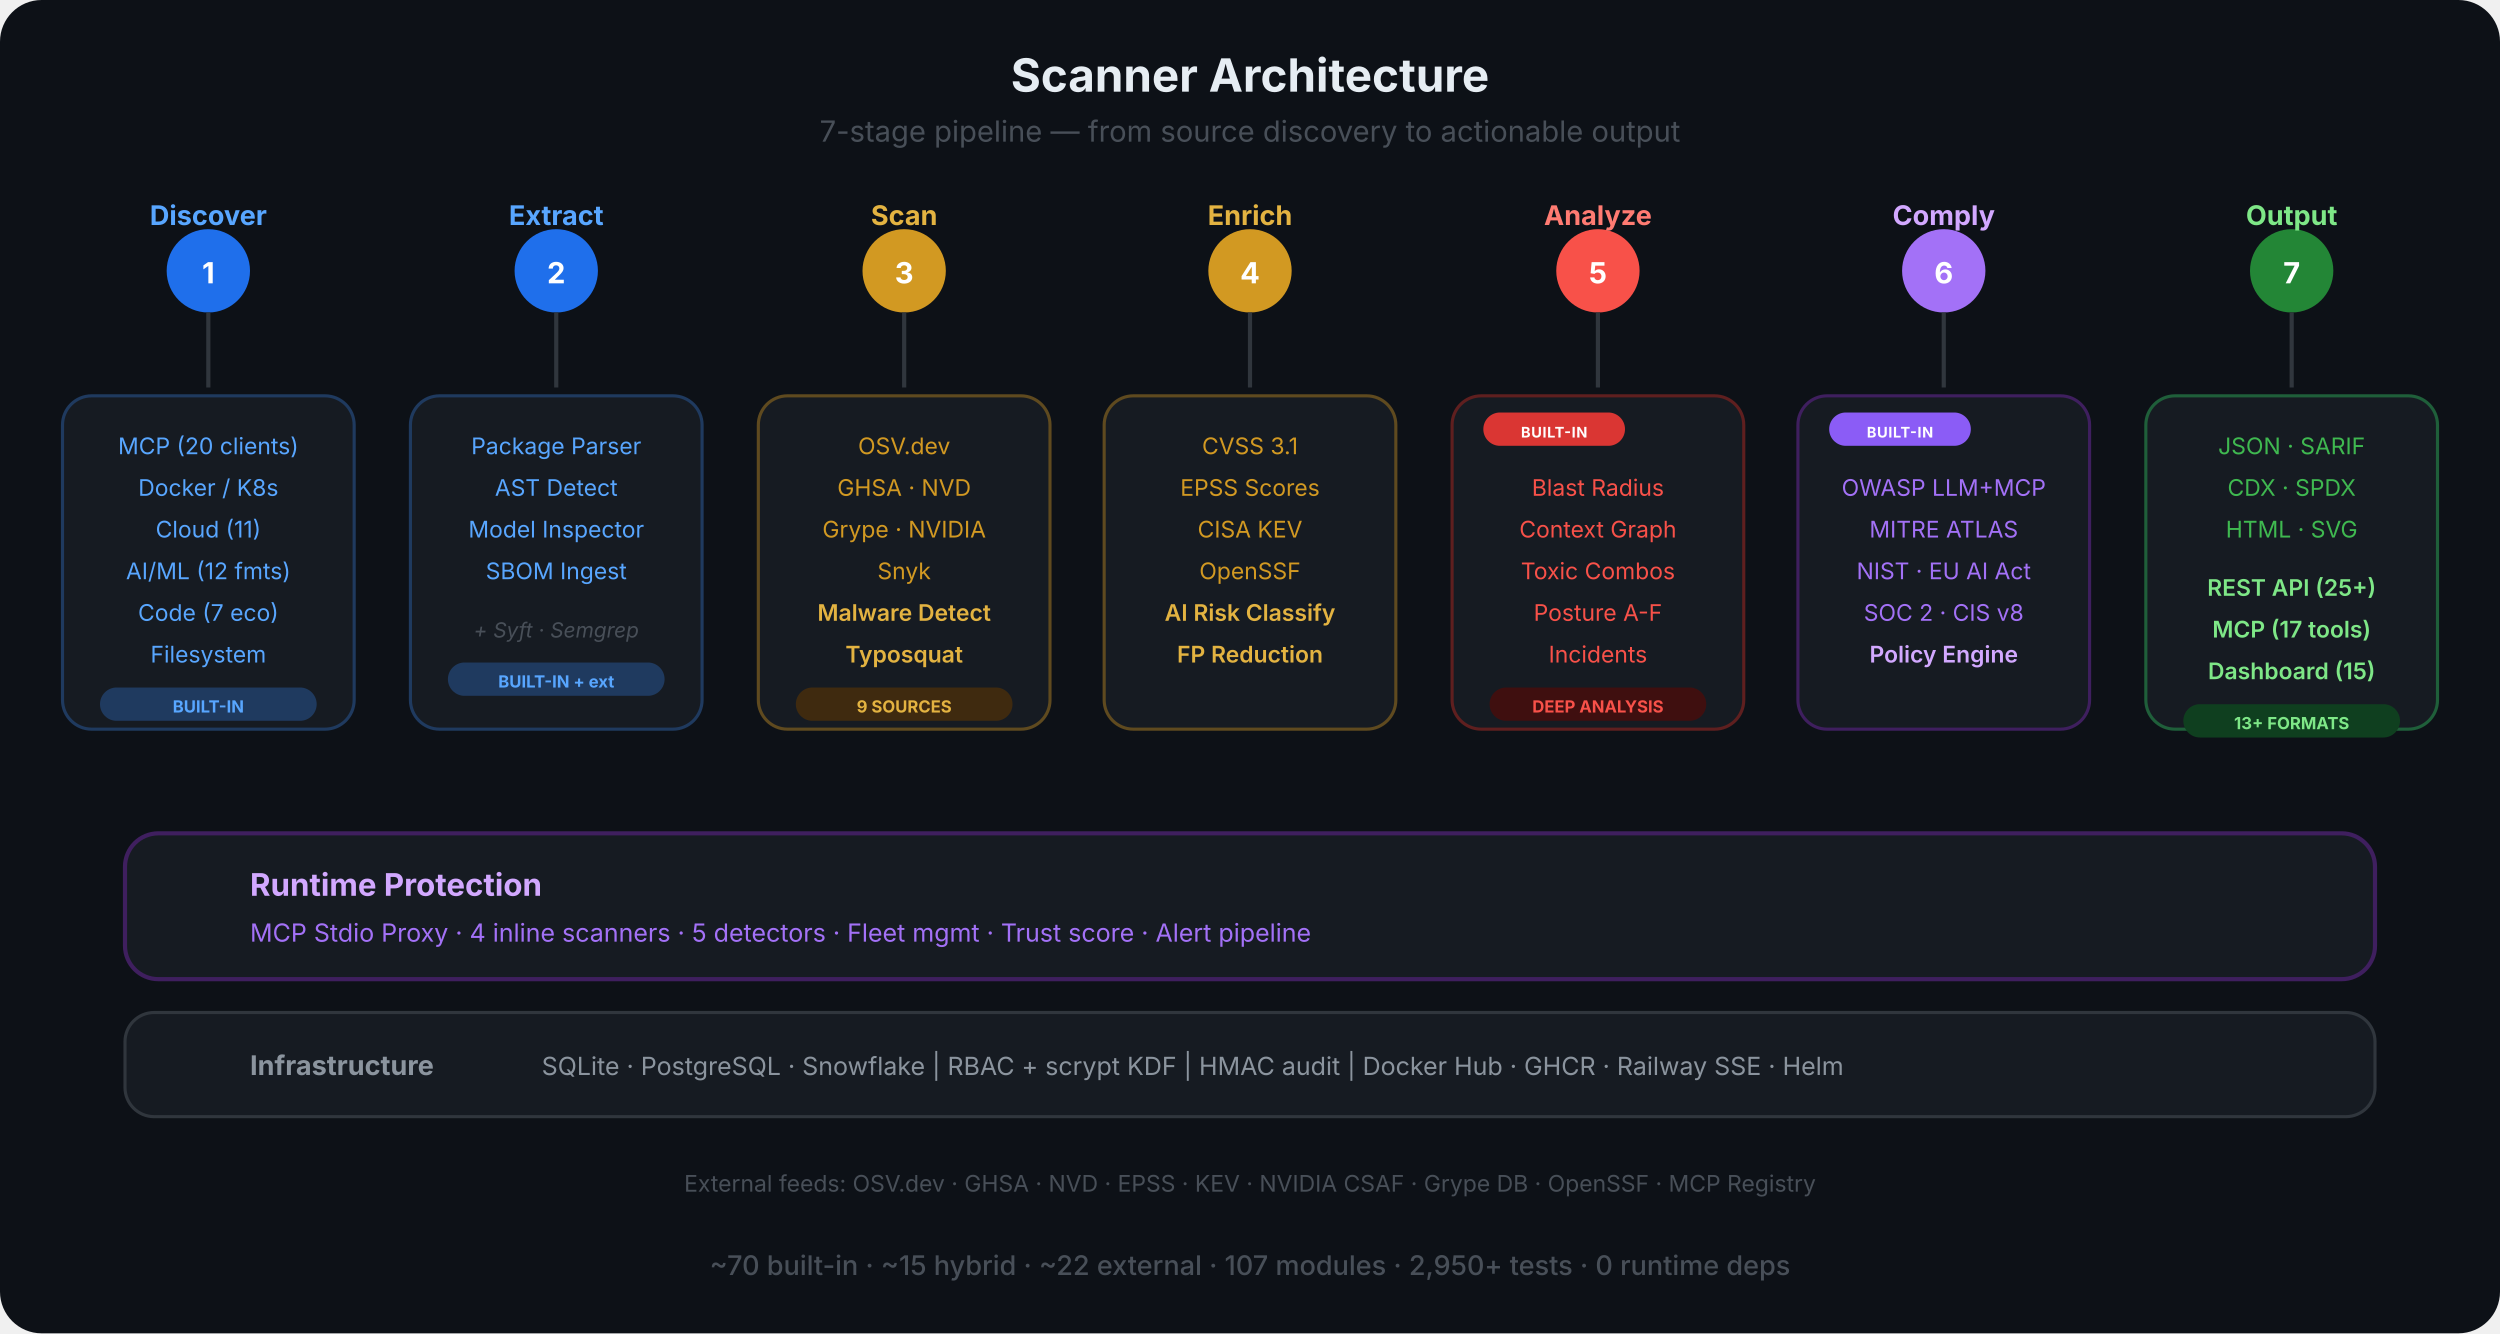
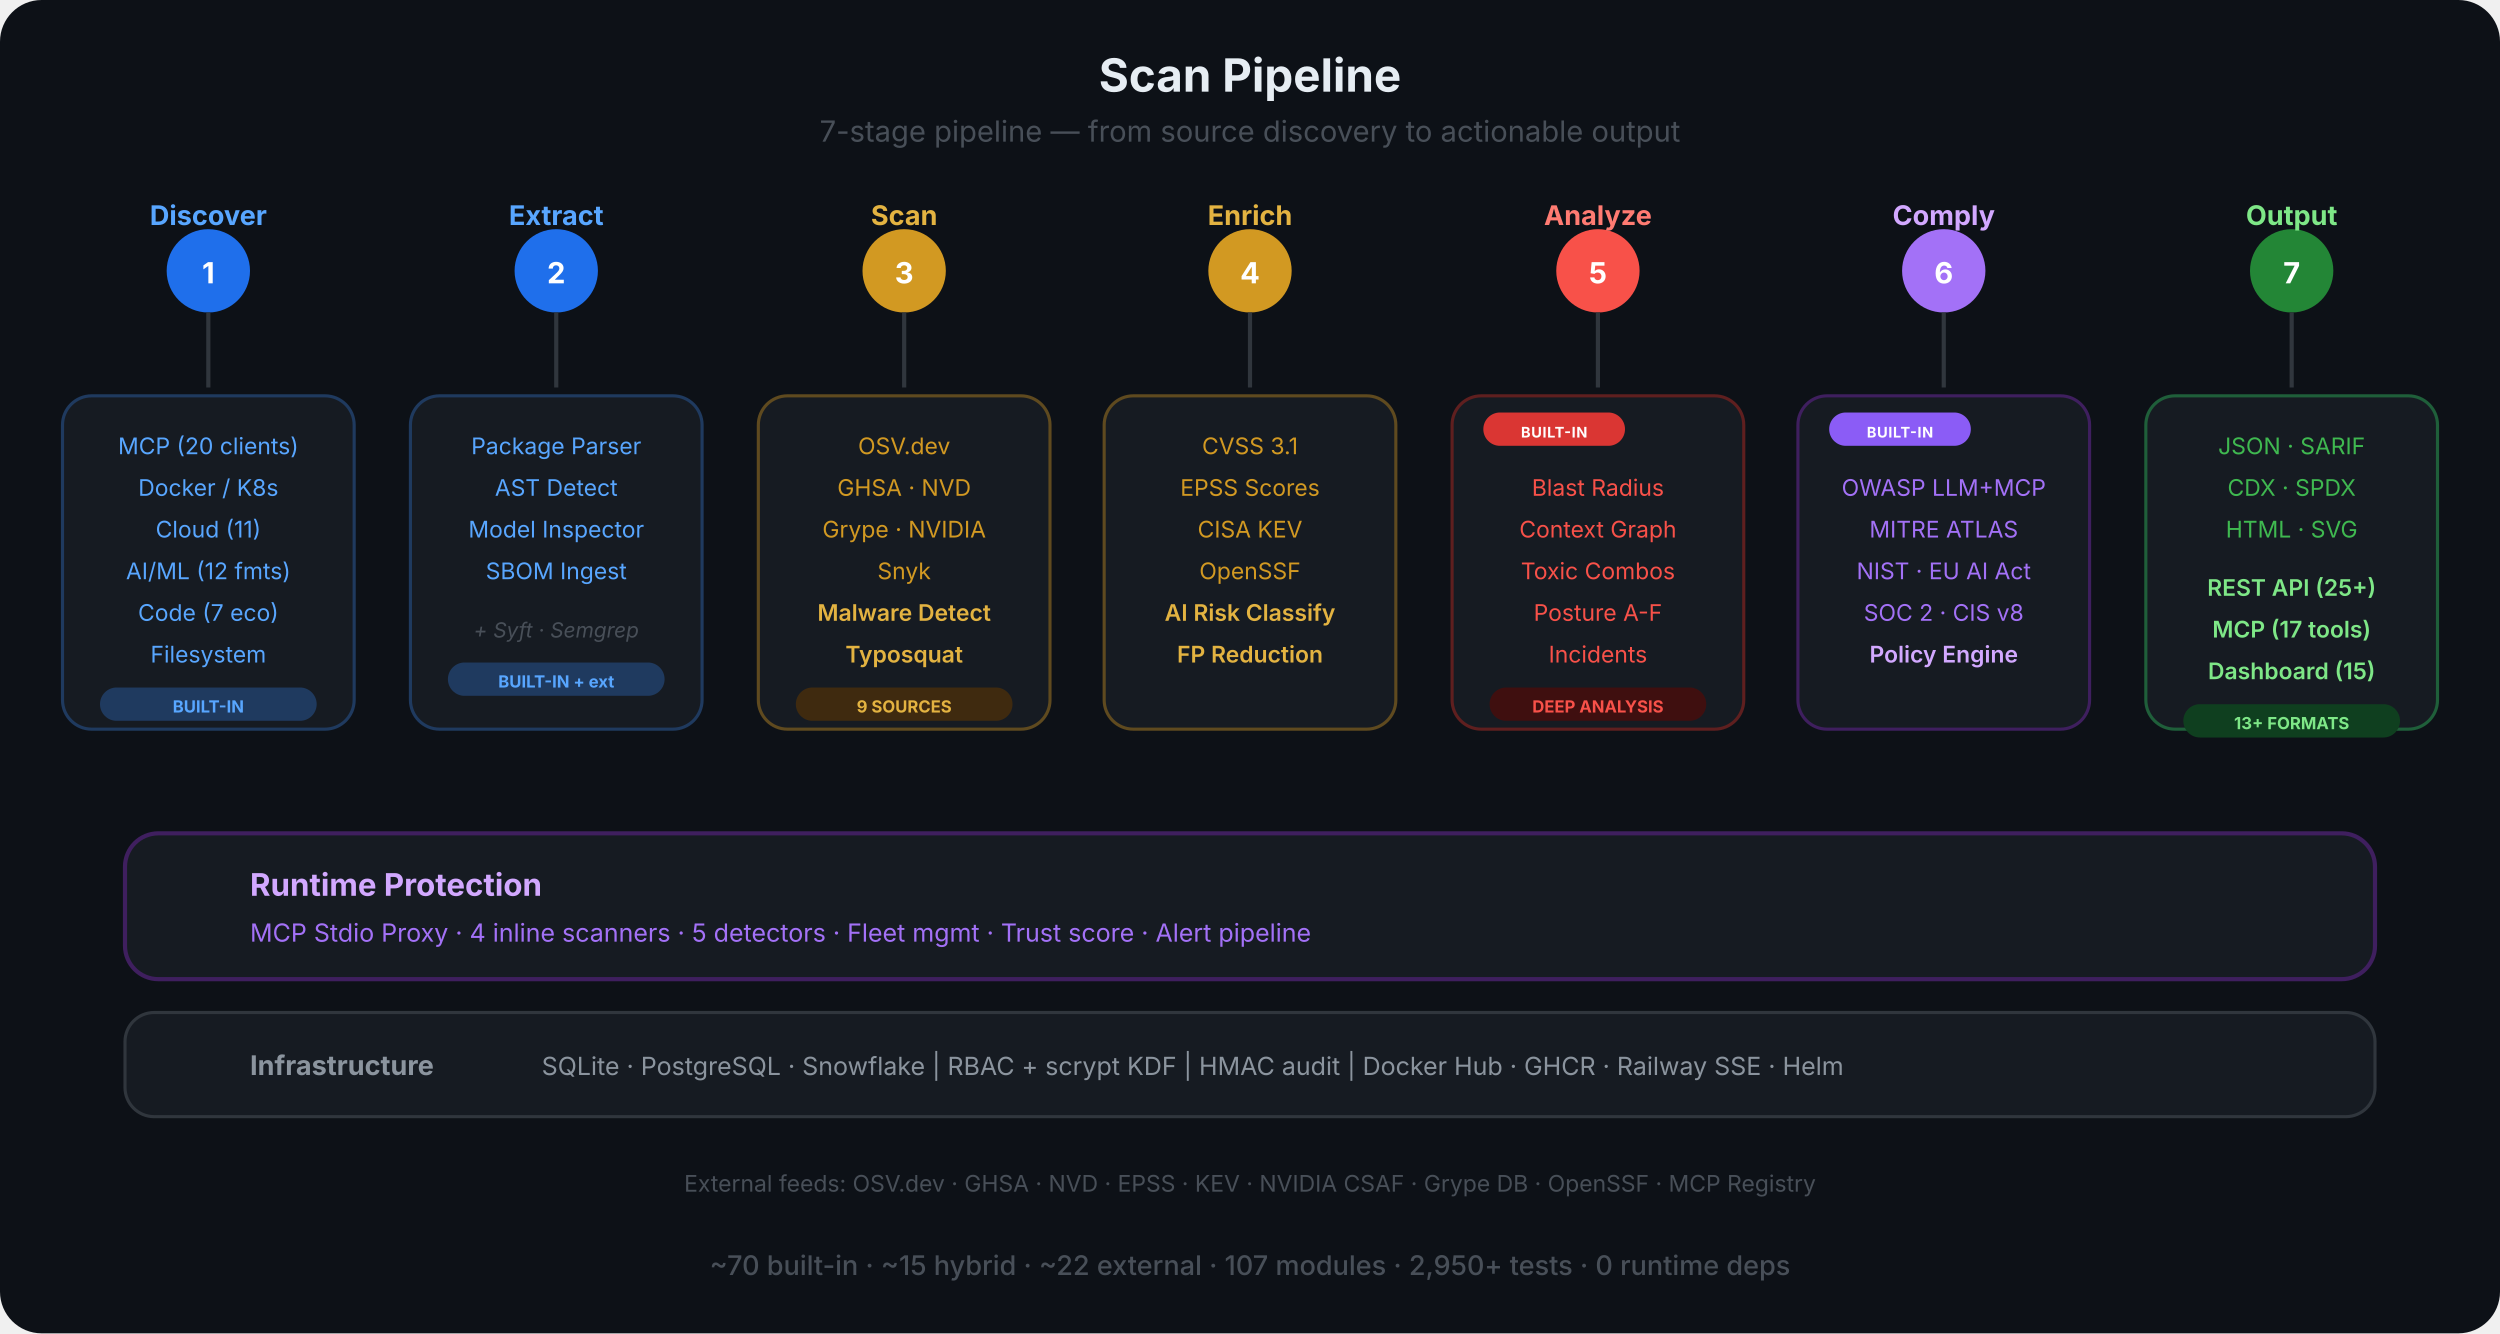
<svg xmlns="http://www.w3.org/2000/svg" viewBox="0 0 1200 640" fill="none">
  <defs>
    <marker id="sa-a" viewBox="0 0 10 10" refX="9" refY="5" markerWidth="8" markerHeight="8" orient="auto-start-reverse">
      <path d="M0 0 L10 5 L0 10 Z" fill="#484f58" />
    </marker>
    <linearGradient id="pipe-grad" x1="0" y1="0" x2="1" y2="0">
      <stop offset="0%" stop-color="#1f6feb" />
      <stop offset="30%" stop-color="#d29922" />
      <stop offset="60%" stop-color="#f85149" />
      <stop offset="80%" stop-color="#a371f7" />
      <stop offset="100%" stop-color="#3fb950" />
    </linearGradient>
  </defs>
  <rect width="1200" height="640" rx="20" fill="#0d1117" />
-   <text x="600" y="44" text-anchor="middle" font-family="-apple-system, BlinkMacSystemFont, 'Segoe UI', sans-serif" font-size="22" font-weight="700" fill="#e6edf3">Scanner Architecture</text>
+   <text x="600" y="44" text-anchor="middle" font-family="-apple-system, BlinkMacSystemFont, 'Segoe UI', sans-serif" font-size="22" font-weight="700" fill="#e6edf3">Scan Pipeline</text>
  <text x="600" y="68" text-anchor="middle" font-family="-apple-system, BlinkMacSystemFont, 'Segoe UI', sans-serif" font-size="14" fill="#484f58">7-stage pipeline — from source discovery to actionable output</text>
  <line x1="100" y1="130" x2="1100" y2="130" stroke="url(#pipe-grad)" stroke-width="4" stroke-linecap="round" />
  <circle cx="100" cy="130" r="20" fill="#1f6feb" />
  <text x="100" y="136" text-anchor="middle" font-family="-apple-system, BlinkMacSystemFont, 'Segoe UI', sans-serif" font-size="14" font-weight="700" fill="#fff">1</text>
  <text x="100" y="108" text-anchor="middle" font-family="-apple-system, BlinkMacSystemFont, 'Segoe UI', sans-serif" font-size="13" font-weight="700" fill="#58a6ff">Discover</text>
  <circle cx="267" cy="130" r="20" fill="#1f6feb" />
  <text x="267" y="136" text-anchor="middle" font-family="-apple-system, BlinkMacSystemFont, 'Segoe UI', sans-serif" font-size="14" font-weight="700" fill="#fff">2</text>
  <text x="267" y="108" text-anchor="middle" font-family="-apple-system, BlinkMacSystemFont, 'Segoe UI', sans-serif" font-size="13" font-weight="700" fill="#58a6ff">Extract</text>
  <circle cx="434" cy="130" r="20" fill="#d29922" />
  <text x="434" y="136" text-anchor="middle" font-family="-apple-system, BlinkMacSystemFont, 'Segoe UI', sans-serif" font-size="14" font-weight="700" fill="#fff">3</text>
  <text x="434" y="108" text-anchor="middle" font-family="-apple-system, BlinkMacSystemFont, 'Segoe UI', sans-serif" font-size="13" font-weight="700" fill="#e3b341">Scan</text>
  <circle cx="600" cy="130" r="20" fill="#d29922" />
  <text x="600" y="136" text-anchor="middle" font-family="-apple-system, BlinkMacSystemFont, 'Segoe UI', sans-serif" font-size="14" font-weight="700" fill="#fff">4</text>
  <text x="600" y="108" text-anchor="middle" font-family="-apple-system, BlinkMacSystemFont, 'Segoe UI', sans-serif" font-size="13" font-weight="700" fill="#e3b341">Enrich</text>
  <circle cx="767" cy="130" r="20" fill="#f85149" />
  <text x="767" y="136" text-anchor="middle" font-family="-apple-system, BlinkMacSystemFont, 'Segoe UI', sans-serif" font-size="14" font-weight="700" fill="#fff">5</text>
  <text x="767" y="108" text-anchor="middle" font-family="-apple-system, BlinkMacSystemFont, 'Segoe UI', sans-serif" font-size="13" font-weight="700" fill="#ff7b72">Analyze</text>
  <circle cx="933" cy="130" r="20" fill="#a371f7" />
  <text x="933" y="136" text-anchor="middle" font-family="-apple-system, BlinkMacSystemFont, 'Segoe UI', sans-serif" font-size="14" font-weight="700" fill="#fff">6</text>
  <text x="933" y="108" text-anchor="middle" font-family="-apple-system, BlinkMacSystemFont, 'Segoe UI', sans-serif" font-size="13" font-weight="700" fill="#d2a8ff">Comply</text>
  <circle cx="1100" cy="130" r="20" fill="#238636" />
  <text x="1100" y="136" text-anchor="middle" font-family="-apple-system, BlinkMacSystemFont, 'Segoe UI', sans-serif" font-size="14" font-weight="700" fill="#fff">7</text>
  <text x="1100" y="108" text-anchor="middle" font-family="-apple-system, BlinkMacSystemFont, 'Segoe UI', sans-serif" font-size="13" font-weight="700" fill="#7ee787">Output</text>
  <line x1="100" y1="150" x2="100" y2="186" stroke="#30363d" stroke-width="2" />
  <line x1="267" y1="150" x2="267" y2="186" stroke="#30363d" stroke-width="2" />
  <line x1="434" y1="150" x2="434" y2="186" stroke="#30363d" stroke-width="2" />
  <line x1="600" y1="150" x2="600" y2="186" stroke="#30363d" stroke-width="2" />
  <line x1="767" y1="150" x2="767" y2="186" stroke="#30363d" stroke-width="2" />
  <line x1="933" y1="150" x2="933" y2="186" stroke="#30363d" stroke-width="2" />
  <line x1="1100" y1="150" x2="1100" y2="186" stroke="#30363d" stroke-width="2" />
  <rect x="30" y="190" width="140" height="160" rx="14" fill="#161b22" stroke="#1f3a5f" stroke-width="1.5" />
  <text x="100" y="218" text-anchor="middle" font-family="-apple-system, BlinkMacSystemFont, 'Segoe UI', sans-serif" font-size="11" fill="#58a6ff">MCP (20 clients)</text>
  <text x="100" y="238" text-anchor="middle" font-family="-apple-system, BlinkMacSystemFont, 'Segoe UI', sans-serif" font-size="11" fill="#58a6ff">Docker / K8s</text>
  <text x="100" y="258" text-anchor="middle" font-family="-apple-system, BlinkMacSystemFont, 'Segoe UI', sans-serif" font-size="11" fill="#58a6ff">Cloud (11)</text>
  <text x="100" y="278" text-anchor="middle" font-family="-apple-system, BlinkMacSystemFont, 'Segoe UI', sans-serif" font-size="11" fill="#58a6ff">AI/ML (12 fmts)</text>
  <text x="100" y="298" text-anchor="middle" font-family="-apple-system, BlinkMacSystemFont, 'Segoe UI', sans-serif" font-size="11" fill="#58a6ff">Code (7 eco)</text>
  <text x="100" y="318" text-anchor="middle" font-family="-apple-system, BlinkMacSystemFont, 'Segoe UI', sans-serif" font-size="11" fill="#58a6ff">Filesystem</text>
  <rect x="48" y="330" width="104" height="16" rx="8" fill="#1f3a5f" />
  <text x="100" y="342" text-anchor="middle" font-family="-apple-system, BlinkMacSystemFont, 'Segoe UI', sans-serif" font-size="8" font-weight="700" fill="#58a6ff">BUILT-IN</text>
  <rect x="197" y="190" width="140" height="160" rx="14" fill="#161b22" stroke="#1f3a5f" stroke-width="1.5" />
  <text x="267" y="218" text-anchor="middle" font-family="-apple-system, BlinkMacSystemFont, 'Segoe UI', sans-serif" font-size="11" fill="#58a6ff">Package Parser</text>
  <text x="267" y="238" text-anchor="middle" font-family="-apple-system, BlinkMacSystemFont, 'Segoe UI', sans-serif" font-size="11" fill="#58a6ff">AST Detect</text>
  <text x="267" y="258" text-anchor="middle" font-family="-apple-system, BlinkMacSystemFont, 'Segoe UI', sans-serif" font-size="11" fill="#58a6ff">Model Inspector</text>
  <text x="267" y="278" text-anchor="middle" font-family="-apple-system, BlinkMacSystemFont, 'Segoe UI', sans-serif" font-size="11" fill="#58a6ff">SBOM Ingest</text>
  <text x="267" y="306" text-anchor="middle" font-family="-apple-system, BlinkMacSystemFont, 'Segoe UI', sans-serif" font-size="10" fill="#484f58" font-style="italic">+ Syft · Semgrep</text>
  <rect x="215" y="318" width="104" height="16" rx="8" fill="#1f3a5f" />
  <text x="267" y="330" text-anchor="middle" font-family="-apple-system, BlinkMacSystemFont, 'Segoe UI', sans-serif" font-size="8" font-weight="700" fill="#58a6ff">BUILT-IN + ext</text>
  <rect x="364" y="190" width="140" height="160" rx="14" fill="#161b22" stroke="#5f4a1f" stroke-width="1.5" />
  <text x="434" y="218" text-anchor="middle" font-family="-apple-system, BlinkMacSystemFont, 'Segoe UI', sans-serif" font-size="11" fill="#d29922">OSV.dev</text>
  <text x="434" y="238" text-anchor="middle" font-family="-apple-system, BlinkMacSystemFont, 'Segoe UI', sans-serif" font-size="11" fill="#d29922">GHSA · NVD</text>
  <text x="434" y="258" text-anchor="middle" font-family="-apple-system, BlinkMacSystemFont, 'Segoe UI', sans-serif" font-size="11" fill="#d29922">Grype · NVIDIA</text>
  <text x="434" y="278" text-anchor="middle" font-family="-apple-system, BlinkMacSystemFont, 'Segoe UI', sans-serif" font-size="11" fill="#d29922">Snyk</text>
  <text x="434" y="298" text-anchor="middle" font-family="-apple-system, BlinkMacSystemFont, 'Segoe UI', sans-serif" font-size="11" font-weight="600" fill="#e3b341">Malware Detect</text>
  <text x="434" y="318" text-anchor="middle" font-family="-apple-system, BlinkMacSystemFont, 'Segoe UI', sans-serif" font-size="11" font-weight="600" fill="#e3b341">Typosquat</text>
  <rect x="382" y="330" width="104" height="16" rx="8" fill="#3f2a0f" />
  <text x="434" y="342" text-anchor="middle" font-family="-apple-system, BlinkMacSystemFont, 'Segoe UI', sans-serif" font-size="8" font-weight="700" fill="#e3b341">9 SOURCES</text>
  <rect x="530" y="190" width="140" height="160" rx="14" fill="#161b22" stroke="#5f4a1f" stroke-width="1.5" />
  <text x="600" y="218" text-anchor="middle" font-family="-apple-system, BlinkMacSystemFont, 'Segoe UI', sans-serif" font-size="11" fill="#d29922">CVSS 3.1</text>
  <text x="600" y="238" text-anchor="middle" font-family="-apple-system, BlinkMacSystemFont, 'Segoe UI', sans-serif" font-size="11" fill="#d29922">EPSS Scores</text>
  <text x="600" y="258" text-anchor="middle" font-family="-apple-system, BlinkMacSystemFont, 'Segoe UI', sans-serif" font-size="11" fill="#d29922">CISA KEV</text>
  <text x="600" y="278" text-anchor="middle" font-family="-apple-system, BlinkMacSystemFont, 'Segoe UI', sans-serif" font-size="11" fill="#d29922">OpenSSF</text>
  <text x="600" y="298" text-anchor="middle" font-family="-apple-system, BlinkMacSystemFont, 'Segoe UI', sans-serif" font-size="11" font-weight="600" fill="#e3b341">AI Risk Classify</text>
  <text x="600" y="318" text-anchor="middle" font-family="-apple-system, BlinkMacSystemFont, 'Segoe UI', sans-serif" font-size="11" font-weight="600" fill="#e3b341">FP Reduction</text>
  <rect x="697" y="190" width="140" height="160" rx="14" fill="#161b22" stroke="#5f1f1f" stroke-width="1.5" />
  <rect x="712" y="198" width="68" height="16" rx="8" fill="#da3633" />
  <text x="746" y="210" text-anchor="middle" font-family="-apple-system, BlinkMacSystemFont, 'Segoe UI', sans-serif" font-size="7" font-weight="700" fill="#fff" letter-spacing="0.04em">BUILT-IN</text>
  <text x="767" y="238" text-anchor="middle" font-family="-apple-system, BlinkMacSystemFont, 'Segoe UI', sans-serif" font-size="11" fill="#f85149">Blast Radius</text>
  <text x="767" y="258" text-anchor="middle" font-family="-apple-system, BlinkMacSystemFont, 'Segoe UI', sans-serif" font-size="11" fill="#f85149">Context Graph</text>
  <text x="767" y="278" text-anchor="middle" font-family="-apple-system, BlinkMacSystemFont, 'Segoe UI', sans-serif" font-size="11" fill="#f85149">Toxic Combos</text>
  <text x="767" y="298" text-anchor="middle" font-family="-apple-system, BlinkMacSystemFont, 'Segoe UI', sans-serif" font-size="11" fill="#f85149">Posture A-F</text>
  <text x="767" y="318" text-anchor="middle" font-family="-apple-system, BlinkMacSystemFont, 'Segoe UI', sans-serif" font-size="11" fill="#f85149">Incidents</text>
  <rect x="715" y="330" width="104" height="16" rx="8" fill="#3f0f0f" />
  <text x="767" y="342" text-anchor="middle" font-family="-apple-system, BlinkMacSystemFont, 'Segoe UI', sans-serif" font-size="8" font-weight="700" fill="#f85149">DEEP ANALYSIS</text>
  <rect x="863" y="190" width="140" height="160" rx="14" fill="#161b22" stroke="#3f1f5f" stroke-width="1.5" />
  <rect x="878" y="198" width="68" height="16" rx="8" fill="#8b5cf6" />
  <text x="912" y="210" text-anchor="middle" font-family="-apple-system, BlinkMacSystemFont, 'Segoe UI', sans-serif" font-size="7" font-weight="700" fill="#fff" letter-spacing="0.04em">BUILT-IN</text>
  <text x="933" y="238" text-anchor="middle" font-family="-apple-system, BlinkMacSystemFont, 'Segoe UI', sans-serif" font-size="11" fill="#a371f7">OWASP LLM+MCP</text>
  <text x="933" y="258" text-anchor="middle" font-family="-apple-system, BlinkMacSystemFont, 'Segoe UI', sans-serif" font-size="11" fill="#a371f7">MITRE ATLAS</text>
  <text x="933" y="278" text-anchor="middle" font-family="-apple-system, BlinkMacSystemFont, 'Segoe UI', sans-serif" font-size="11" fill="#a371f7">NIST · EU AI Act</text>
  <text x="933" y="298" text-anchor="middle" font-family="-apple-system, BlinkMacSystemFont, 'Segoe UI', sans-serif" font-size="11" fill="#a371f7">SOC 2 · CIS v8</text>
  <text x="933" y="318" text-anchor="middle" font-family="-apple-system, BlinkMacSystemFont, 'Segoe UI', sans-serif" font-size="11" font-weight="600" fill="#d2a8ff">Policy Engine</text>
  <rect x="1030" y="190" width="140" height="160" rx="14" fill="#161b22" stroke="#1f5f3a" stroke-width="1.5" />
  <text x="1100" y="218" text-anchor="middle" font-family="-apple-system, BlinkMacSystemFont, 'Segoe UI', sans-serif" font-size="11" fill="#3fb950">JSON · SARIF</text>
  <text x="1100" y="238" text-anchor="middle" font-family="-apple-system, BlinkMacSystemFont, 'Segoe UI', sans-serif" font-size="11" fill="#3fb950">CDX · SPDX</text>
  <text x="1100" y="258" text-anchor="middle" font-family="-apple-system, BlinkMacSystemFont, 'Segoe UI', sans-serif" font-size="11" fill="#3fb950">HTML · SVG</text>
  <text x="1100" y="286" text-anchor="middle" font-family="-apple-system, BlinkMacSystemFont, 'Segoe UI', sans-serif" font-size="11" font-weight="600" fill="#7ee787">REST API (25+)</text>
  <text x="1100" y="306" text-anchor="middle" font-family="-apple-system, BlinkMacSystemFont, 'Segoe UI', sans-serif" font-size="11" font-weight="600" fill="#7ee787">MCP (17 tools)</text>
  <text x="1100" y="326" text-anchor="middle" font-family="-apple-system, BlinkMacSystemFont, 'Segoe UI', sans-serif" font-size="11" font-weight="600" fill="#7ee787">Dashboard (15)</text>
  <rect x="1048" y="338" width="104" height="16" rx="8" fill="#0f3f1f" />
  <text x="1100" y="350" text-anchor="middle" font-family="-apple-system, BlinkMacSystemFont, 'Segoe UI', sans-serif" font-size="8" font-weight="700" fill="#7ee787">13+ FORMATS</text>
  <rect x="60" y="400" width="1080" height="70" rx="16" fill="#161b22" stroke="#3f1f5f" stroke-width="2" />
  <text x="120" y="430" text-anchor="start" font-family="-apple-system, BlinkMacSystemFont, 'Segoe UI', sans-serif" font-size="15" font-weight="700" fill="#d2a8ff">Runtime Protection</text>
  <text x="120" y="452" text-anchor="start" font-family="-apple-system, BlinkMacSystemFont, 'Segoe UI', sans-serif" font-size="12" fill="#a371f7">MCP Stdio Proxy  ·  4 inline scanners  ·  5 detectors  ·  Fleet mgmt  ·  Trust score  ·  Alert pipeline</text>
  <rect x="60" y="486" width="1080" height="50" rx="14" fill="#161b22" stroke="#30363d" stroke-width="1.5" />
  <text x="120" y="516" text-anchor="start" font-family="-apple-system, BlinkMacSystemFont, 'Segoe UI', sans-serif" font-size="13" font-weight="700" fill="#8b949e">Infrastructure</text>
  <text x="260" y="516" text-anchor="start" font-family="-apple-system, BlinkMacSystemFont, 'Segoe UI', sans-serif" font-size="12" fill="#8b949e">SQLite · PostgreSQL · Snowflake  |  RBAC + scrypt KDF  |  HMAC audit  |  Docker Hub · GHCR · Railway SSE · Helm</text>
  <text x="600" y="572" text-anchor="middle" font-family="-apple-system, BlinkMacSystemFont, 'Segoe UI', sans-serif" font-size="11" fill="#484f58">External feeds: OSV.dev · GHSA · NVD · EPSS · KEV · NVIDIA CSAF · Grype DB · OpenSSF · MCP Registry</text>
  <text x="600" y="612" text-anchor="middle" font-family="-apple-system, BlinkMacSystemFont, 'Segoe UI', sans-serif" font-size="13" font-weight="500" fill="#484f58">~70 built-in  ·  ~15 hybrid  ·  ~22 external  ·  107 modules  ·  2,950+ tests  ·  0 runtime deps</text>
</svg>
